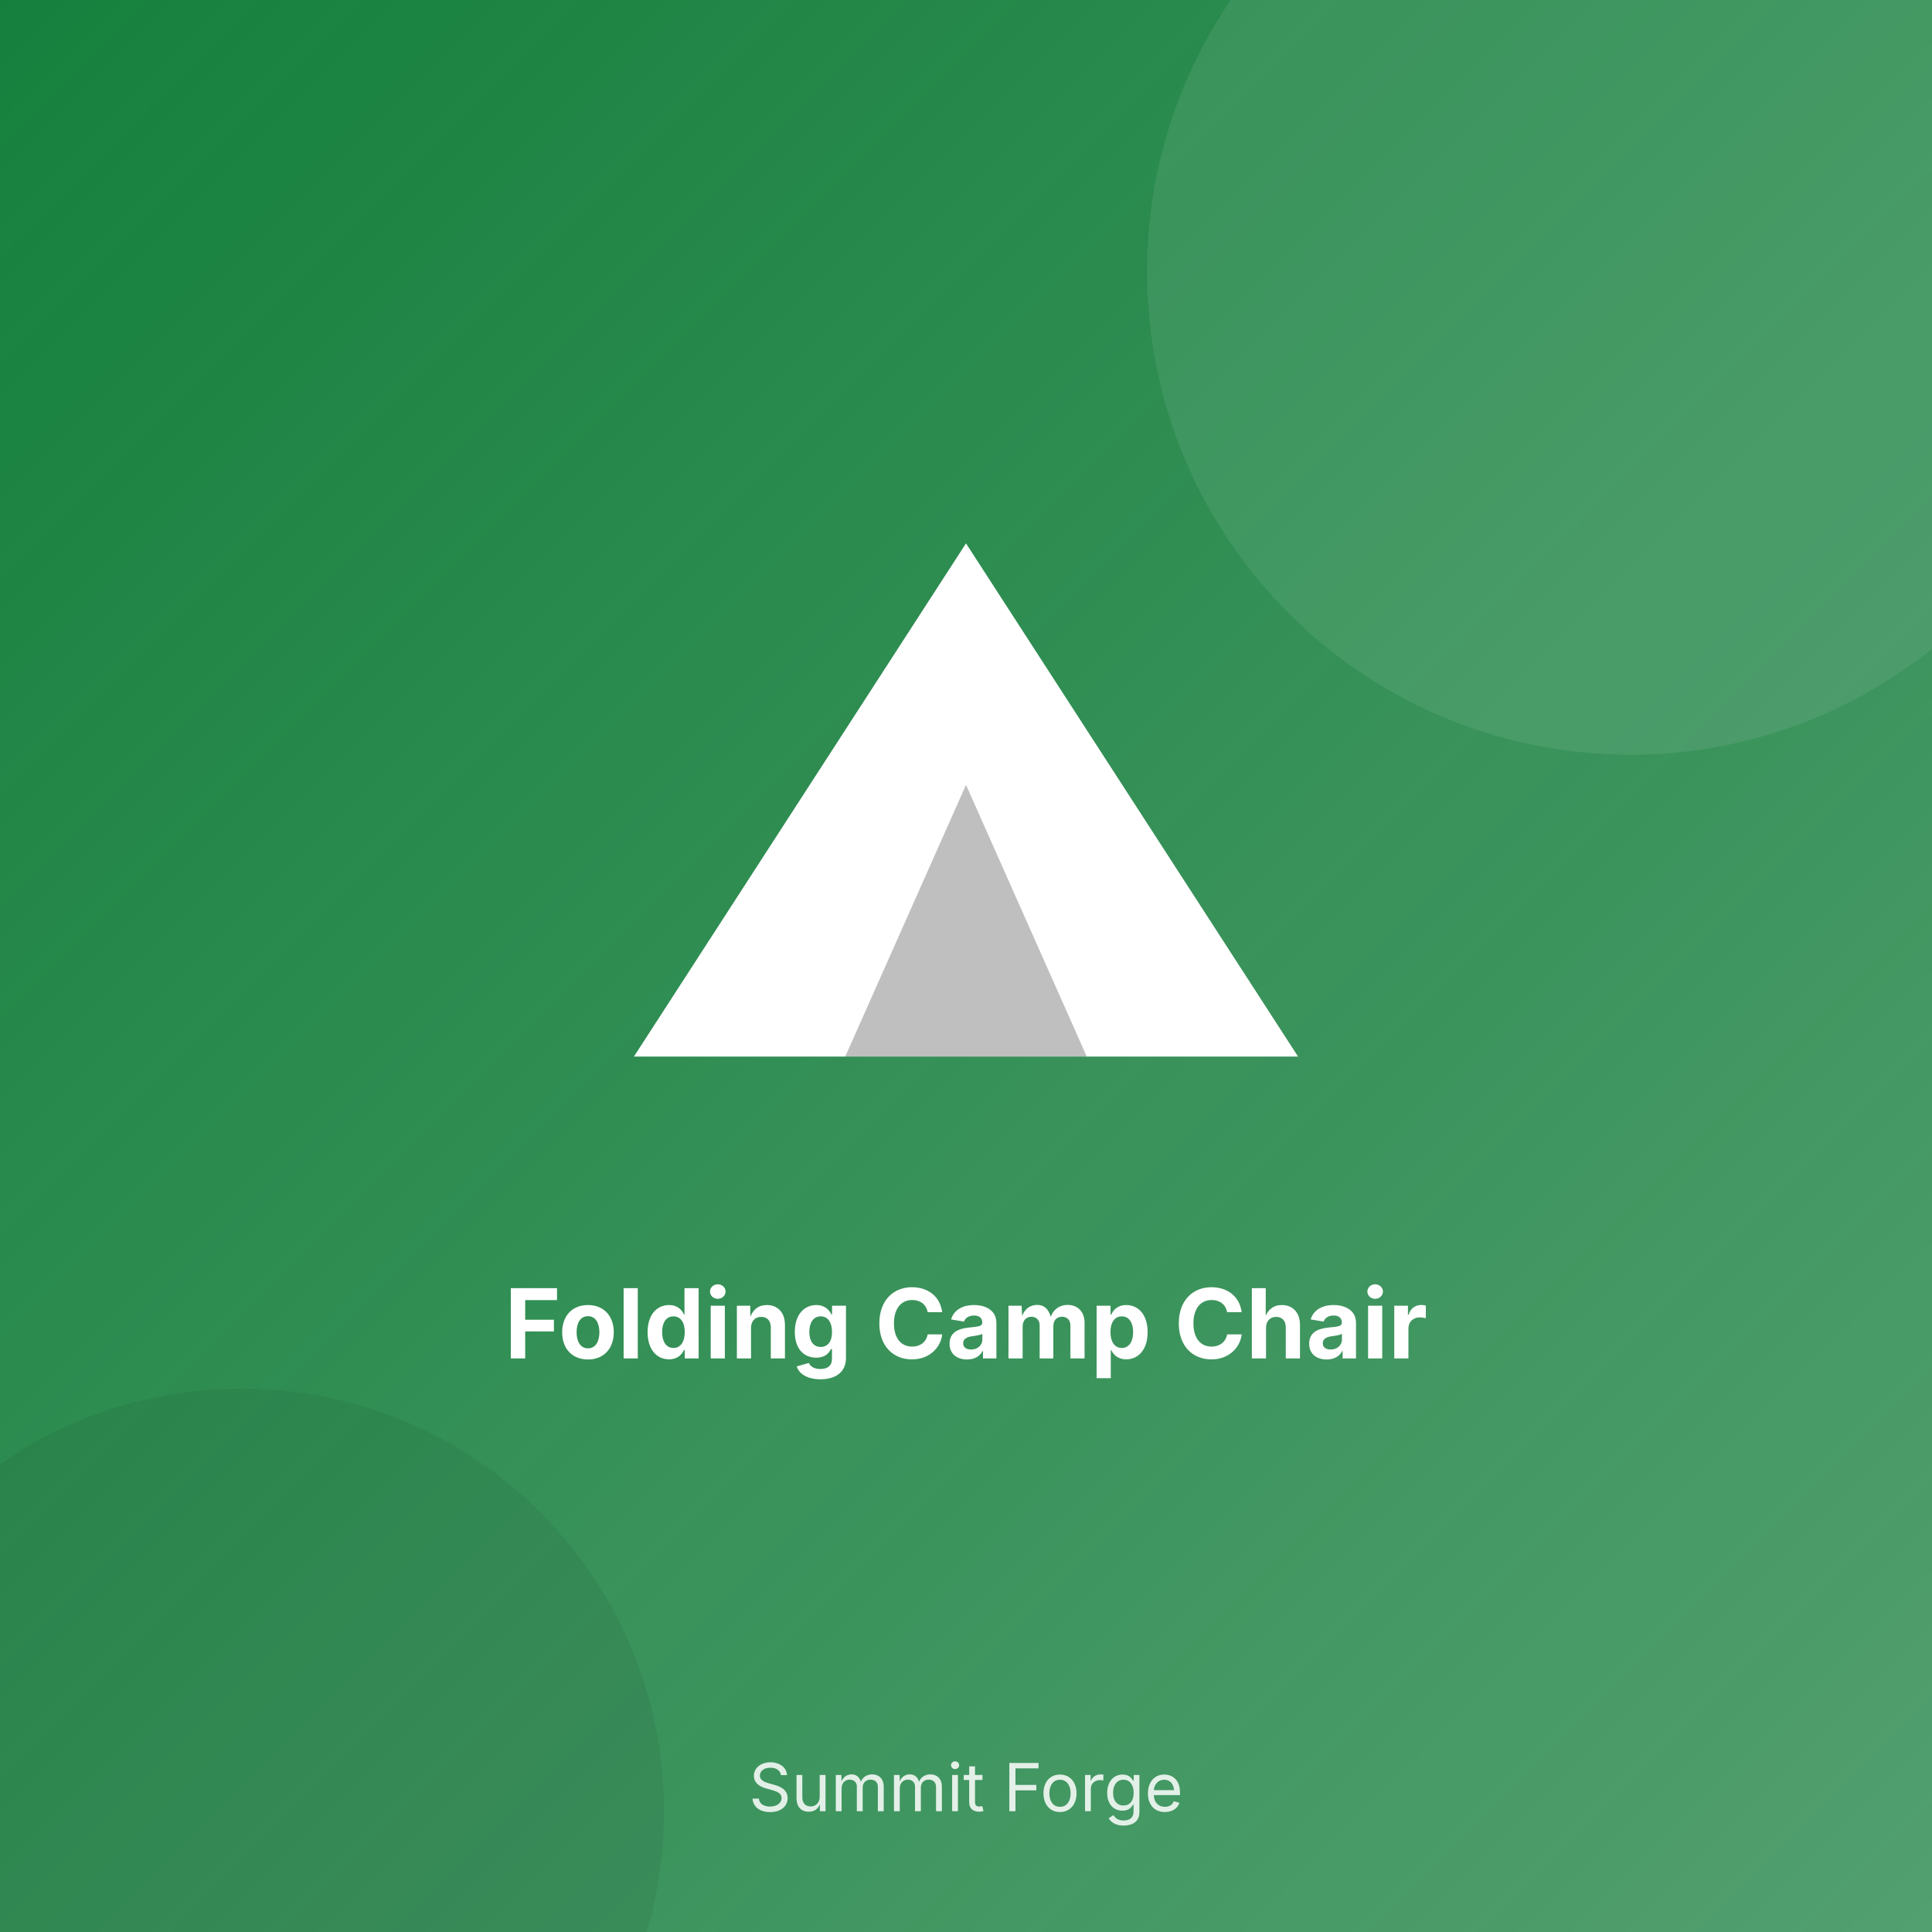
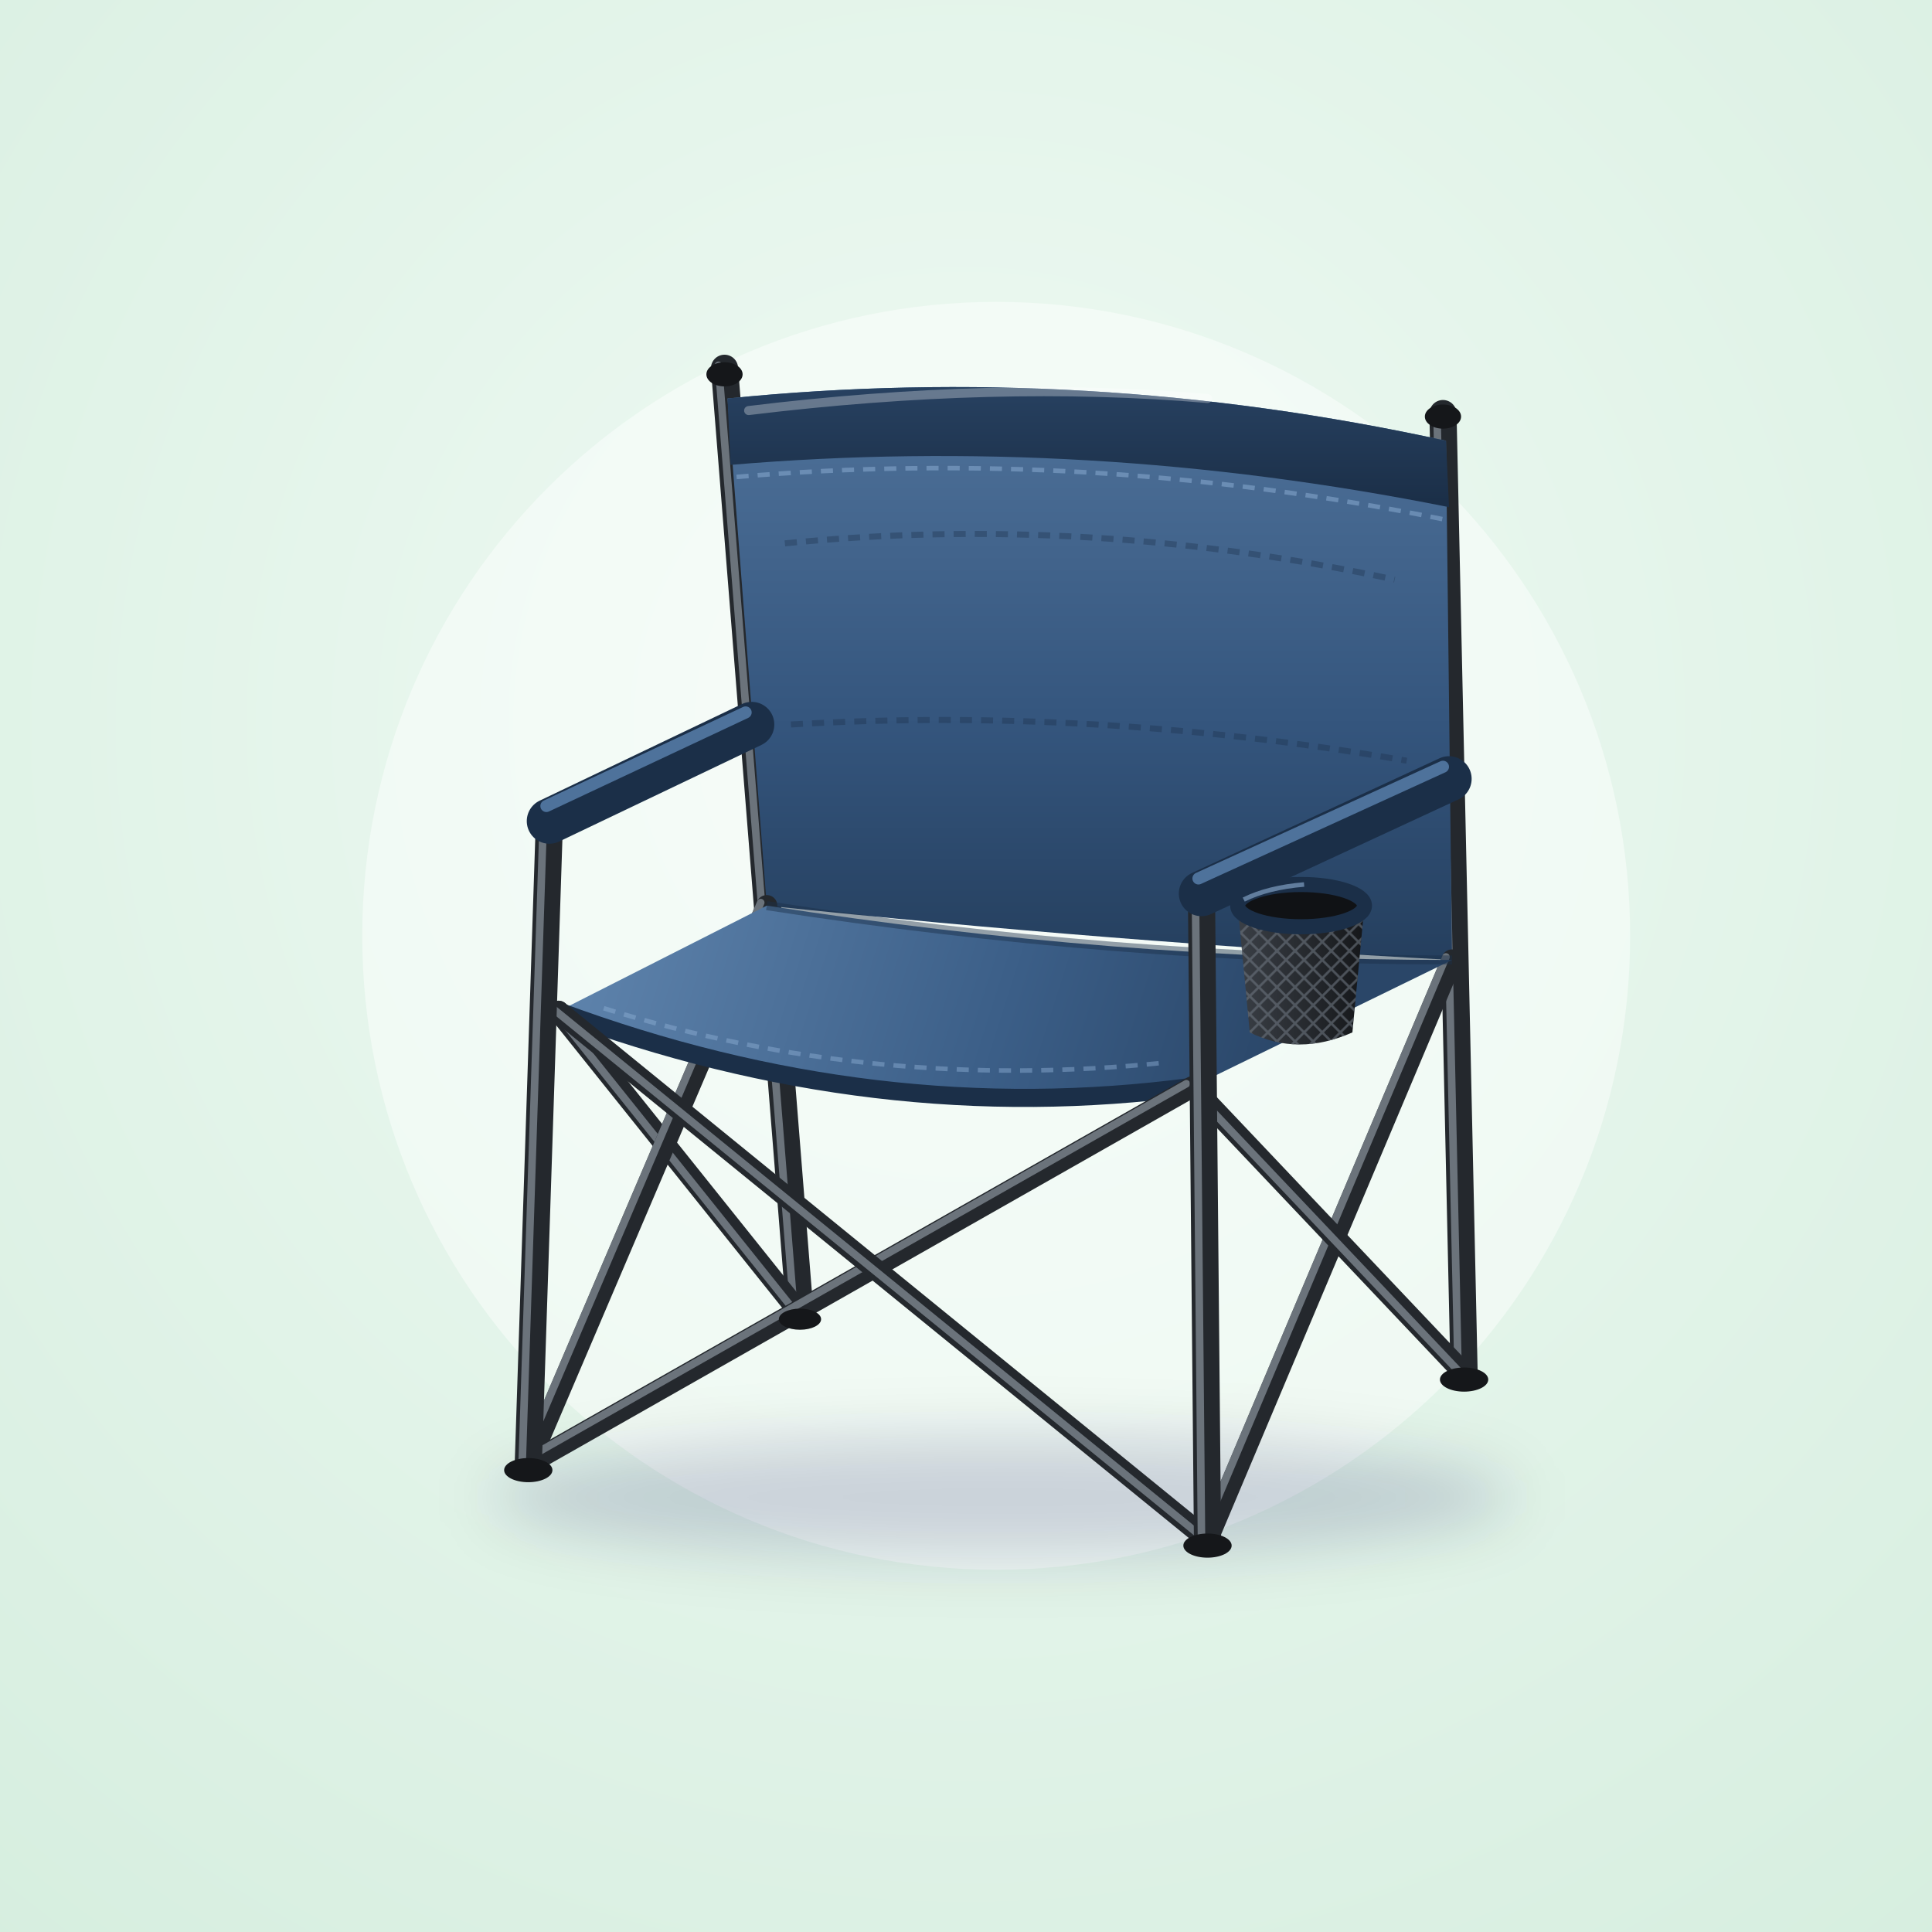
- <svg xmlns="http://www.w3.org/2000/svg" viewBox="0 0 640 640" role="img" aria-label="Folding Camp Chair illustration">
+ <svg xmlns="http://www.w3.org/2000/svg" viewBox="0 0 640 640" width="640" height="640" role="img" aria-label="Folding Camp Chair">
  <defs>
-     <linearGradient id="g" x1="0" y1="0" x2="1" y2="1">
-       <stop offset="0" stop-color="#15803d" />
-       <stop offset="1" stop-color="#15803d" stop-opacity=".72" />
+     <radialGradient id="summit-forge-camp-chair-bg" gradientUnits="userSpaceOnUse" cx="320" cy="240" r="520">
+       <stop offset="0" stop-color="#F0FAF4" />
+       <stop offset="1" stop-color="#D6EEDF" />
+     </radialGradient>
+     <filter id="summit-forge-camp-chair-shadow" x="-50%" y="-50%" width="200%" height="200%">
+       <feGaussianBlur stdDeviation="10" />
+     </filter>
+     <linearGradient id="summit-forge-camp-chair-back" gradientUnits="userSpaceOnUse" x1="0" y1="125" x2="0" y2="318">
+       <stop offset="0" stop-color="#50739B" />
+       <stop offset="0.6" stop-color="#34557D" />
+       <stop offset="1" stop-color="#253F5E" />
    </linearGradient>
+     <linearGradient id="summit-forge-camp-chair-seat" gradientUnits="userSpaceOnUse" x1="200" y1="300" x2="420" y2="370">
+       <stop offset="0" stop-color="#5D82AB" />
+       <stop offset="0.6" stop-color="#3B5E87" />
+       <stop offset="1" stop-color="#2A4668" />
+     </linearGradient>
+     <linearGradient id="summit-forge-camp-chair-sleeve" gradientUnits="userSpaceOnUse" x1="0" y1="120" x2="0" y2="166">
+       <stop offset="0" stop-color="#2A4566" />
+       <stop offset="1" stop-color="#1B2F48" />
+     </linearGradient>
+     <linearGradient id="summit-forge-camp-chair-cup" gradientUnits="userSpaceOnUse" x1="408" y1="0" x2="452" y2="0">
+       <stop offset="0" stop-color="#3C4148" />
+       <stop offset="1" stop-color="#15171A" />
+     </linearGradient>
+     <pattern id="summit-forge-camp-chair-mesh" patternUnits="userSpaceOnUse" width="6" height="6">
+       <path d="M0 0L6 6M6 0L0 6" stroke="#6B737D" stroke-opacity=".6" stroke-width=".8" />
+     </pattern>
  </defs>
-   <rect width="640" height="640" fill="url(#g)" />
-   <circle cx="540" cy="90" r="160" fill="#fff" fill-opacity=".08" />
-   <circle cx="80" cy="600" r="140" fill="#000" fill-opacity=".06" />
-   <path d="M320 180l110 170H210z" fill="#fff" />
-   <path d="M320 260l40 90h-80z" fill-opacity=".25" fill="#000" />
-   <text y="450" text-anchor="middle" font-family="system-ui, -apple-system, Segoe UI, sans-serif" font-size="32" font-weight="700" fill="#fff">
-     <tspan x="320" dy="0">Folding Camp Chair</tspan>
-   </text>
-   <text x="320" y="600" text-anchor="middle" font-family="system-ui, -apple-system, Segoe UI, sans-serif" font-size="22" fill="#fff" fill-opacity=".85">Summit Forge</text>
+   <rect width="640" height="640" fill="url(#summit-forge-camp-chair-bg)" />
+   <circle cx="330" cy="310" r="210" fill="#fff" fill-opacity=".45" />
+   <ellipse cx="332" cy="496" rx="170" ry="20" fill="#1e1b4b" fill-opacity=".16" filter="url(#summit-forge-camp-chair-shadow)" />
+   <path d="M265 435L240 122" fill="none" stroke="#24282D" stroke-width="9" stroke-linecap="round" />
+   <path d="M265 435L240 122" fill="none" stroke="#8A939D" stroke-opacity=".7" stroke-width="2.5" stroke-linecap="round" transform="translate(-2 -1)" />
+   <path d="M485 455L478 137" fill="none" stroke="#24282D" stroke-width="9" stroke-linecap="round" />
+   <path d="M485 455L478 137" fill="none" stroke="#8A939D" stroke-opacity=".7" stroke-width="2.5" stroke-linecap="round" transform="translate(-2 -1)" />
+   <path d="M241 132Q360 120 479 146L481 318Q368 312 254 300Z" fill="url(#summit-forge-camp-chair-back)" />
+   <path d="M260 180Q360 170 462 192M262 240Q362 234 466 252" fill="none" stroke="#1B2F48" stroke-opacity=".35" stroke-width="2" stroke-dasharray="4 3" />
+   <path d="M241 132Q360 120 479 146L480 168Q360 144 242 154Z" fill="url(#summit-forge-camp-chair-sleeve)" />
+   <path d="M244 158Q360 148 478 172" fill="none" stroke="#8FB0D6" stroke-opacity=".5" stroke-width="1.5" stroke-dasharray="4 3" />
+   <path d="M248 136Q330 126 400 132" fill="none" stroke="#fff" stroke-opacity=".3" stroke-width="3" stroke-linecap="round" />
+   <ellipse cx="240" cy="124" rx="6" ry="4" fill="#15171A" />
+   <ellipse cx="478" cy="138" rx="6" ry="4" fill="#15171A" />
+   <path d="M265 435L185 335" fill="none" stroke="#24282D" stroke-width="7" stroke-linecap="round" />
+   <path d="M265 435L185 335" fill="none" stroke="#8A939D" stroke-opacity=".7" stroke-width="2.5" stroke-linecap="round" transform="translate(-2 -1)" />
+   <path d="M175 485L254 300" fill="none" stroke="#24282D" stroke-width="7" stroke-linecap="round" />
+   <path d="M175 485L254 300" fill="none" stroke="#8A939D" stroke-opacity=".7" stroke-width="2.5" stroke-linecap="round" transform="translate(-2 -1)" />
+   <path d="M400 510L481 318" fill="none" stroke="#24282D" stroke-width="7" stroke-linecap="round" />
+   <path d="M400 510L481 318" fill="none" stroke="#8A939D" stroke-opacity=".7" stroke-width="2.5" stroke-linecap="round" transform="translate(-2 -1)" />
+   <path d="M485 455L395 360" fill="none" stroke="#24282D" stroke-width="7" stroke-linecap="round" />
+   <path d="M485 455L395 360" fill="none" stroke="#8A939D" stroke-opacity=".7" stroke-width="2.5" stroke-linecap="round" transform="translate(-2 -1)" />
+   <path d="M185 335Q290 374 395 360L481 318Q370 318 254 300Z" fill="url(#summit-forge-camp-chair-seat)" />
+   <path d="M200 334Q290 362 386 352" fill="none" stroke="#8FB0D6" stroke-opacity=".45" stroke-width="1.5" stroke-dasharray="4 3" />
+   <path d="M185 335Q290 374 395 360" fill="none" stroke="#1B2F48" stroke-width="6" stroke-linecap="round" />
+   <path d="M254 300Q370 318 481 318" fill="none" stroke="#1B2F48" stroke-opacity=".45" stroke-width="3" />
+   <path d="M175 485L395 360" fill="none" stroke="#24282D" stroke-width="7" stroke-linecap="round" />
+   <path d="M175 485L395 360" fill="none" stroke="#8A939D" stroke-opacity=".7" stroke-width="2.5" stroke-linecap="round" transform="translate(-2 -1)" />
+   <path d="M400 510L185 335" fill="none" stroke="#24282D" stroke-width="7" stroke-linecap="round" />
+   <path d="M400 510L185 335" fill="none" stroke="#8A939D" stroke-opacity=".7" stroke-width="2.5" stroke-linecap="round" transform="translate(-2 -1)" />
+   <path d="M175 485L182 272" fill="none" stroke="#24282D" stroke-width="9" stroke-linecap="round" />
+   <path d="M175 485L182 272" fill="none" stroke="#8A939D" stroke-opacity=".7" stroke-width="2.5" stroke-linecap="round" transform="translate(-2 -1)" />
+   <path d="M400 510L398 296" fill="none" stroke="#24282D" stroke-width="9" stroke-linecap="round" />
+   <path d="M400 510L398 296" fill="none" stroke="#8A939D" stroke-opacity=".7" stroke-width="2.5" stroke-linecap="round" transform="translate(-2 -1)" />
+   <path d="M182 272L249 240" fill="none" stroke="#1B2F48" stroke-width="15" stroke-linecap="round" />
+   <path d="M181 267L247 236" fill="none" stroke="#4E729B" stroke-width="4" stroke-linecap="round" />
+   <path d="M398 296L480 258" fill="none" stroke="#1B2F48" stroke-width="15" stroke-linecap="round" />
+   <path d="M397 291L478 254" fill="none" stroke="#4E729B" stroke-width="4" stroke-linecap="round" />
+   <g fill="#15171A">
+     <ellipse cx="175" cy="487" rx="8" ry="4" />
+     <ellipse cx="400" cy="512" rx="8" ry="4" />
+     <ellipse cx="485" cy="457" rx="8" ry="4" />
+     <ellipse cx="265" cy="437" rx="7" ry="3.5" />
+   </g>
+   <path d="M410 300L452 300L448 342Q430 350 414 342Z" fill="url(#summit-forge-camp-chair-cup)" />
+   <path d="M410 300L452 300L448 342Q430 350 414 342Z" fill="url(#summit-forge-camp-chair-mesh)" />
+   <ellipse cx="431" cy="300" rx="21" ry="7" fill="#101215" />
+   <ellipse cx="431" cy="300" rx="21" ry="7" fill="none" stroke="#1B2F48" stroke-width="5" />
+   <path d="M412 298Q420 294 432 293" fill="none" stroke="#8FB0D6" stroke-opacity=".6" stroke-width="1.5" />
</svg>
